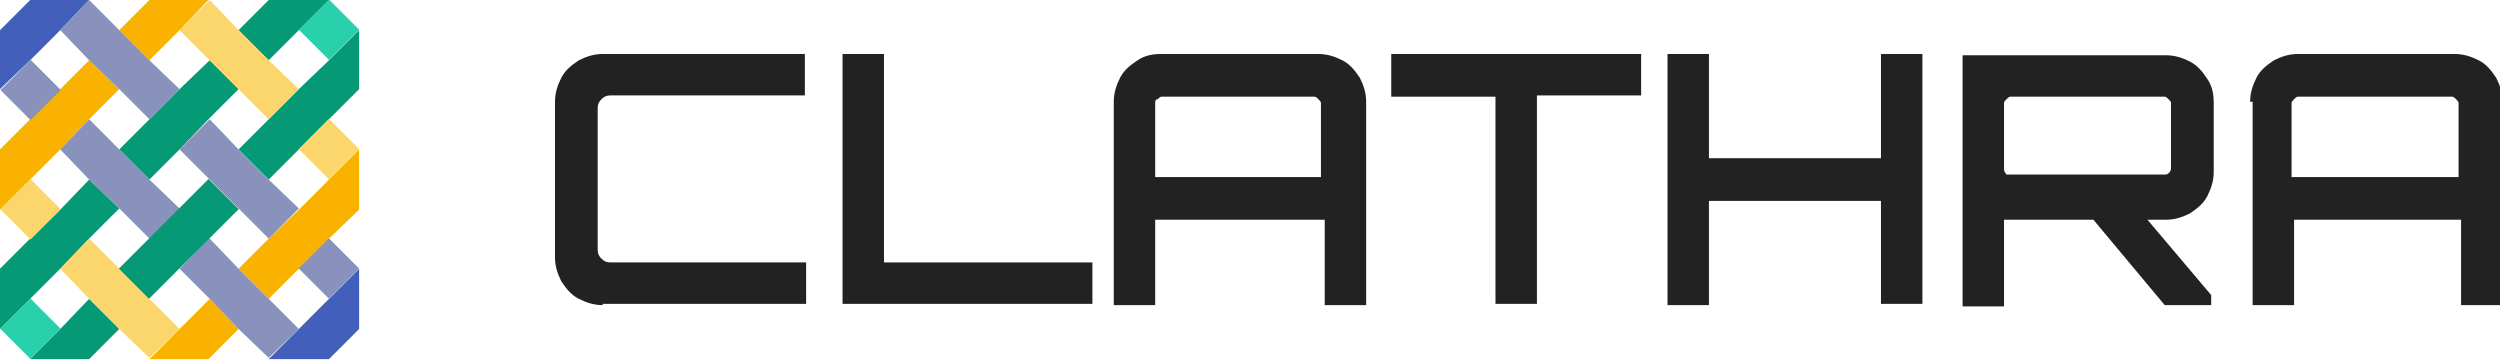
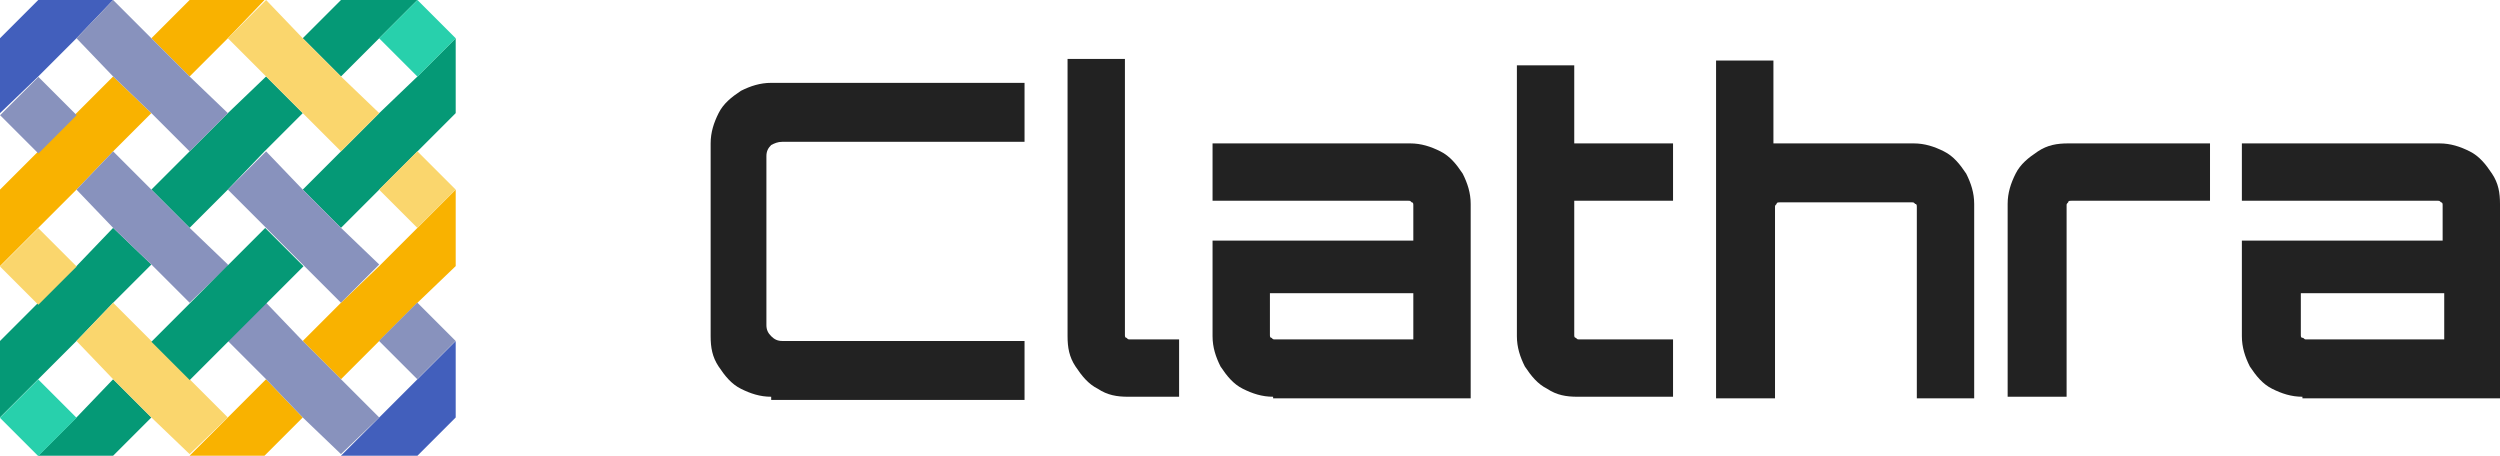
- <svg xmlns="http://www.w3.org/2000/svg" version="1.1" id="Layer_1" x="0px" y="0px" viewBox="0 0 199.1 28.6" style="enable-background:new 0 0 199.1 28.6;" xml:space="preserve">
+ <svg xmlns="http://www.w3.org/2000/svg" version="1.1" id="Layer_1" x="0px" y="0px" viewBox="0 0 156.9 28.6" style="enable-background:new 0 0 156.9 28.6;" xml:space="preserve">
  <style type="text/css">
	.st0{fill:none;}
	.st1{fill:#F9B200;}
	.st2{fill:#059976;}
	.st3{fill:#425FBC;}
	.st4{fill:#FAD66D;}
	.st5{fill:#8892BD;}
	.st6{fill:#28D0AC;}
	.st7{fill:#222222;}
</style>
  <g id="XMLID_215_">
-     <rect id="XMLID_214_" x="12.6" y="3.1" transform="matrix(0.7071 -0.7071 0.7071 0.7071 0.8176 11.4863)" class="st0" width="3.4" height="3.4" />
-     <rect id="XMLID_213_" x="22.1" y="12.6" transform="matrix(0.7071 -0.7071 0.7071 0.7071 -3.1221 20.998)" class="st0" width="3.4" height="3.4" />
-     <rect id="XMLID_212_" x="3.1" y="12.6" transform="matrix(0.7071 -0.7071 0.7071 0.7071 -8.6968 7.5457)" class="st0" width="3.4" height="3.4" />
-     <rect id="XMLID_211_" x="12.6" y="12.6" transform="matrix(0.7071 -0.7071 0.7071 0.7071 -5.9095 14.271)" class="st0" width="3.4" height="3.4" />
-     <rect id="XMLID_210_" x="7.8" y="17.3" transform="matrix(0.7071 -0.7071 0.7071 0.7071 -10.6649 12.3024)" class="st0" width="3.4" height="3.4" />
-     <rect id="XMLID_209_" x="17.3" y="7.8" transform="matrix(0.7071 -0.7071 0.7071 0.7071 -1.1541 16.2417)" class="st0" width="3.4" height="3.4" />
-     <rect id="XMLID_208_" x="22.1" y="3.1" transform="matrix(0.7071 -0.7071 0.7071 0.7071 3.6039 18.213)" class="st0" width="3.4" height="3.4" />
-     <rect id="XMLID_207_" x="17.3" y="17.3" transform="matrix(0.7071 -0.7071 0.7071 0.7071 -7.8794 19.0285)" class="st0" width="3.4" height="3.4" />
-     <rect id="XMLID_206_" x="3.1" y="3.1" transform="matrix(0.7071 -0.7071 0.7071 0.7071 -1.9697 4.7582)" class="st0" width="3.4" height="3.4" />
-     <rect id="XMLID_205_" x="12.6" y="22.1" transform="matrix(0.7071 -0.7071 0.7071 0.7071 -12.6361 17.0576)" class="st0" width="3.4" height="3.4" />
-     <rect id="XMLID_204_" x="7.8" y="7.8" transform="matrix(0.7071 -0.7071 0.7071 0.7071 -3.9385 9.5169)" class="st0" width="3.4" height="3.4" />
-     <rect id="XMLID_203_" x="3.1" y="22.1" transform="matrix(0.7071 -0.7071 0.7071 0.7071 -15.4228 10.3323)" class="st0" width="3.4" height="3.4" />
-     <rect id="XMLID_202_" x="22.1" y="22.1" transform="matrix(0.7071 -0.7071 0.7071 0.7071 -9.8491 23.7853)" class="st0" width="3.4" height="3.4" />
+     <rect id="XMLID_214_" x="12.6" y="3.1" transform="matrix(0.7071 -0.7071 0.7071 0.7071 0.7983 11.5351)" class="st0" width="3.4" height="3.4" />
+     <rect id="XMLID_213_" x="22.1" y="12.6" transform="matrix(0.7071 -0.7071 0.7071 0.7071 -3.1464 21.0351)" class="st0" width="3.4" height="3.4" />
+     <rect id="XMLID_212_" x="3.1" y="12.6" transform="matrix(0.7071 -0.7071 0.7071 0.7071 -8.7019 7.5882)" class="st0" width="3.4" height="3.4" />
+     <rect id="XMLID_211_" x="12.6" y="12.6" transform="matrix(0.7071 -0.7071 0.7071 0.7071 -5.9235 14.3114)" class="st0" width="3.4" height="3.4" />
+     <rect id="XMLID_210_" x="7.8" y="17.4" transform="matrix(0.7071 -0.7071 0.7071 0.7071 -10.695 12.2897)" class="st0" width="3.4" height="3.4" />
+     <rect id="XMLID_209_" x="17.3" y="7.9" transform="matrix(0.7071 -0.7071 0.7071 0.7071 -1.195 16.2336)" class="st0" width="3.4" height="3.4" />
+     <rect id="XMLID_208_" x="22.1" y="3.1" transform="matrix(0.7071 -0.7071 0.7071 0.7071 3.5754 18.2579)" class="st0" width="3.4" height="3.4" />
+     <rect id="XMLID_207_" x="17.3" y="17.4" transform="matrix(0.7071 -0.7071 0.7071 0.7071 -7.9178 19.0118)" class="st0" width="3.4" height="3.4" />
+     <rect id="XMLID_206_" x="3.1" y="3.1" transform="matrix(0.7071 -0.7071 0.7071 0.7071 -1.978 4.8111)" class="st0" width="3.4" height="3.4" />
+     <rect id="XMLID_205_" x="12.6" y="22.1" transform="matrix(0.7071 -0.7071 0.7071 0.7071 -12.6466 17.0886)" class="st0" width="3.4" height="3.4" />
+     <rect id="XMLID_204_" x="7.8" y="7.9" transform="matrix(0.7071 -0.7071 0.7071 0.7071 -3.9728 9.5127)" class="st0" width="3.4" height="3.4" />
+     <rect id="XMLID_203_" x="3.1" y="22.1" transform="matrix(0.7071 -0.7071 0.7071 0.7071 -15.4247 10.3658)" class="st0" width="3.4" height="3.4" />
+     <rect id="XMLID_202_" x="22.1" y="22.1" transform="matrix(0.7071 -0.7071 0.7071 0.7071 -9.8701 23.8122)" class="st0" width="3.4" height="3.4" />
    <polygon id="XMLID_201_" class="st1" points="16.7,23.8 14.3,26.2 11.9,28.6 16.6,28.6 19,26.2  " />
    <polygon id="XMLID_200_" class="st2" points="7.1,23.8 4.8,26.2 2.4,28.6 7.1,28.6 9.5,26.2  " />
    <polygon id="XMLID_199_" class="st1" points="11.9,4.8 14.3,2.4 16.6,0 11.9,0 9.5,2.4  " />
    <polygon id="XMLID_198_" class="st2" points="21.4,4.8 23.8,2.4 26.2,0 21.4,0 19,2.4  " />
    <polygon id="XMLID_197_" class="st1" points="23.8,16.7 21.4,19 19,21.4 21.4,23.8 23.8,21.4 26.2,19 28.6,16.7 28.6,11.9    26.2,14.3  " />
    <polygon id="XMLID_196_" class="st2" points="23.8,7.1 21.4,9.5 19,11.9 21.4,14.3 23.8,11.9 26.2,9.5 28.6,7.1 28.6,2.4 26.2,4.8     " />
    <polygon id="XMLID_195_" class="st2" points="16.6,9.5 19,7.1 16.7,4.8 14.3,7.1 11.9,9.5 9.5,11.9 11.9,14.3 14.3,11.9  " />
    <polygon id="XMLID_194_" class="st2" points="4.8,21.4 7.1,19 9.5,16.6 7.1,14.3 4.8,16.7 2.4,19 0,21.4 0,26.2 2.4,23.8  " />
    <polygon id="XMLID_193_" class="st3" points="23.8,26.2 21.4,28.6 26.2,28.6 28.6,26.2 28.6,21.4 26.2,23.8  " />
    <polygon id="XMLID_192_" class="st3" points="4.8,2.4 7.1,0 2.4,0 0,2.4 0,7.1 2.4,4.8  " />
    <polygon id="XMLID_191_" class="st1" points="4.8,11.9 7.1,9.5 9.5,7.1 7.1,4.8 4.8,7.1 2.4,9.5 0,11.9 0,16.7 2.4,14.3  " />
    <polygon id="XMLID_190_" class="st4" points="16.7,4.8 19,7.1 21.4,9.5 23.8,7.1 21.4,4.8 19,2.4 16.7,0 14.3,2.4  " />
-     <rect id="XMLID_189_" x="24.5" y="10.2" transform="matrix(0.7071 -0.7071 0.7071 0.7071 -0.7436 21.9829)" class="st4" width="3.4" height="3.4" />
+     <rect id="XMLID_189_" x="24.5" y="10.2" transform="matrix(0.7071 -0.7071 0.7071 0.7071 -0.7462 22.0113)" class="st4" width="3.4" height="3.4" />
    <polygon id="XMLID_188_" class="st5" points="7.1,4.8 9.5,7.1 11.9,9.5 14.3,7.1 11.9,4.8 9.5,2.4 7.1,0 4.8,2.4  " />
-     <rect id="XMLID_187_" x="24.5" y="19.7" transform="matrix(0.7071 -0.7071 0.7071 0.7071 -7.4706 24.7702)" class="st5" width="3.4" height="3.4" />
+     <rect id="XMLID_187_" x="24.5" y="19.7" transform="matrix(0.7071 -0.7071 0.7071 0.7071 -7.4699 24.7884)" class="st5" width="3.4" height="3.4" />
    <polygon id="XMLID_186_" class="st5" points="16.7,14.3 19,16.6 21.4,19 23.8,16.6 21.4,14.3 19,11.9 16.7,9.5 14.3,11.9  " />
-     <rect id="XMLID_185_" x="24.5" y="0.7" transform="matrix(0.7071 -0.7071 0.7071 0.7071 5.981 19.1981)" class="st6" width="3.4" height="3.4" />
-     <rect id="XMLID_184_" x="0.7" y="15" transform="matrix(0.7071 -0.7071 0.7071 0.7071 -11.073 6.56)" class="st4" width="3.4" height="3.4" />
+     <rect id="XMLID_185_" x="24.5" y="0.7" transform="matrix(0.7071 -0.7071 0.7071 0.7071 5.975 19.2332)" class="st6" width="3.4" height="3.4" />
+     <rect id="XMLID_184_" x="0.7" y="15" transform="matrix(0.7071 -0.7071 0.7071 0.7071 -11.1008 6.6133)" class="st4" width="3.4" height="3.4" />
    <polygon id="XMLID_183_" class="st4" points="7.1,23.8 9.5,26.2 11.9,28.5 14.3,26.2 11.9,23.8 9.5,21.4 7.1,19 4.8,21.4  " />
-     <rect id="XMLID_182_" x="0.7" y="5.5" transform="matrix(0.7071 -0.7071 0.7071 0.7071 -4.3469 3.7751)" class="st5" width="3.4" height="3.4" />
-     <rect id="XMLID_180_" x="0.7" y="24.5" transform="matrix(0.7071 -0.7071 0.7071 0.7071 -17.8 9.3473)" class="st6" width="3.4" height="3.4" />
+     <rect id="XMLID_182_" x="0.7" y="5.5" transform="matrix(0.7071 -0.7071 0.7071 0.7071 -4.3791 3.8363)" class="st5" width="3.4" height="3.4" />
+     <rect id="XMLID_180_" x="0.7" y="24.5" transform="matrix(0.7071 -0.7071 0.7071 0.7071 -17.8245 9.3905)" class="st6" width="3.4" height="3.4" />
    <polygon id="XMLID_6_" class="st5" points="14.3,16.6 11.9,14.3 9.5,11.9 7.1,9.5 4.8,11.9 7.1,14.3 9.5,16.6 11.9,19 14.3,16.7     " />
    <polygon id="XMLID_9_" class="st5" points="21.4,23.8 19,21.4 16.7,19 16.6,19 14.3,21.4 16.7,23.8 19,26.2 21.4,28.5 23.8,26.2     " />
-     <rect id="XMLID_8_" x="9.2" y="17.3" transform="matrix(0.7071 -0.7071 0.7071 0.7071 -9.2723 15.6654)" class="st2" width="10.1" height="3.4" />
+     <rect id="XMLID_8_" x="9.2" y="17.4" transform="matrix(0.7071 -0.7071 0.7071 0.7071 -9.3064 15.6506)" class="st2" width="10.1" height="3.4" />
  </g>
  <g>
-     <path class="st7" d="M48,24.3c-0.7,0-1.3-0.2-1.9-0.5c-0.6-0.3-1-0.8-1.4-1.4c-0.3-0.6-0.5-1.2-0.5-1.9V8.1c0-0.7,0.2-1.3,0.5-1.9   s0.8-1,1.4-1.4c0.6-0.3,1.2-0.5,1.9-0.5h16.1v3.3H48.6c-0.3,0-0.5,0.1-0.7,0.3c-0.2,0.2-0.3,0.4-0.3,0.7v11.3   c0,0.3,0.1,0.5,0.3,0.7c0.2,0.2,0.4,0.3,0.7,0.3h15.6v3.3H48z" />
-     <path class="st7" d="M67.1,24.3v-20h3.3v16.6H87v3.3H67.1z" />
-     <path class="st7" d="M88.7,8.1c0-0.7,0.2-1.3,0.5-1.9c0.3-0.6,0.8-1,1.4-1.4s1.2-0.5,1.9-0.5h12.5c0.7,0,1.3,0.2,1.9,0.5   s1,0.8,1.4,1.4c0.3,0.6,0.5,1.2,0.5,1.9v16.2h-3.3v-6.8H92v6.8h-3.3V8.1z M105.2,14.1V8.2c0-0.1-0.1-0.2-0.2-0.3   c-0.1-0.1-0.2-0.2-0.3-0.2H92.5c-0.1,0-0.2,0.1-0.3,0.2C92,7.9,92,8.1,92,8.2v5.9H105.2z" />
-     <path class="st7" d="M119.1,24.3V7.7h-8.3V4.3h19.9v3.3h-8.3v16.6H119.1z" />
-     <path class="st7" d="M132.8,24.3V4.3h3.3v8.3h13.7V4.3h3.3v19.9h-3.3V16h-13.7v8.3H132.8z" />
-     <path class="st7" d="M156.3,24.3V4.4h16.2c0.7,0,1.3,0.2,1.9,0.5c0.6,0.3,1,0.8,1.4,1.4s0.5,1.2,0.5,1.9v5.5c0,0.7-0.2,1.3-0.5,1.9   c-0.3,0.6-0.8,1-1.4,1.4c-0.6,0.3-1.2,0.5-1.9,0.5l-12.9,0v6.9H156.3z M160.1,13.9h12.3c0.1,0,0.2,0,0.3-0.1   c0.1-0.1,0.2-0.2,0.2-0.4V8.2c0-0.1-0.1-0.2-0.2-0.3c-0.1-0.1-0.2-0.2-0.3-0.2h-12.3c-0.1,0-0.2,0.1-0.3,0.2   c-0.1,0.1-0.2,0.2-0.2,0.3v5.3c0,0.1,0.1,0.3,0.2,0.4C159.9,13.9,160,13.9,160.1,13.9z M172.4,24.3l-6.1-7.3h4.3l5.5,6.5v0.8H172.4   z" />
-     <path class="st7" d="M179.2,8.1c0-0.7,0.2-1.3,0.5-1.9s0.8-1,1.4-1.4c0.6-0.3,1.2-0.5,1.9-0.5h12.5c0.7,0,1.3,0.2,1.9,0.5   s1,0.8,1.4,1.4c0.3,0.6,0.5,1.2,0.5,1.9v16.2h-3.3v-6.8h-13.3v6.8h-3.3V8.1z M195.8,14.1V8.2c0-0.1-0.1-0.2-0.2-0.3   c-0.1-0.1-0.2-0.2-0.3-0.2H183c-0.1,0-0.2,0.1-0.3,0.2c-0.1,0.1-0.2,0.2-0.2,0.3v5.9H195.8z" />
+     <path class="st7" d="M48.4,24.9c-0.7,0-1.3-0.2-1.9-0.5c-0.6-0.3-1-0.8-1.4-1.4s-0.5-1.2-0.5-1.9V9c0-0.7,0.2-1.3,0.5-1.9   c0.3-0.6,0.8-1,1.4-1.4c0.6-0.3,1.2-0.5,1.9-0.5h15.9v3.7H49.1c-0.3,0-0.5,0.1-0.7,0.2c-0.2,0.2-0.3,0.4-0.3,0.7v10.6   c0,0.3,0.1,0.5,0.3,0.7c0.2,0.2,0.4,0.3,0.7,0.3h15.2v3.7H48.4z" />
+     <path class="st7" d="M68.9,24.4c-0.6-0.3-1-0.8-1.4-1.4S67,21.8,67,21.1V3.7h3.6V21c0,0.1,0,0.2,0.1,0.2c0.1,0.1,0.1,0.1,0.2,0.1   H74v3.6h-3.2C70.1,24.9,69.5,24.8,68.9,24.4z" />
+     <path class="st7" d="M79.9,24.9c-0.7,0-1.3-0.2-1.9-0.5c-0.6-0.3-1-0.8-1.4-1.4c-0.3-0.6-0.5-1.2-0.5-1.9v-6h12.6v-2.2   c0-0.1,0-0.2-0.1-0.2c-0.1-0.1-0.1-0.1-0.2-0.1H76.1V9h12.4c0.7,0,1.3,0.2,1.9,0.5c0.6,0.3,1,0.8,1.4,1.4c0.3,0.6,0.5,1.2,0.5,1.9   v12.2H79.9z M80,21.3h8.7v-2.9h-9V21c0,0.1,0,0.2,0.1,0.2C79.9,21.3,79.9,21.3,80,21.3z" />
+     <path class="st7" d="M97.1,24.4c-0.6-0.3-1-0.8-1.4-1.4c-0.3-0.6-0.5-1.2-0.5-1.9v-17h3.6V9h6.2v3.6h-6.2V21c0,0.1,0,0.2,0.1,0.2   c0.1,0.1,0.1,0.1,0.2,0.1h5.9v3.6h-6C98.3,24.9,97.7,24.8,97.1,24.4z" />
+     <path class="st7" d="M107.7,24.9V3.8h3.6V9h8.8c0.7,0,1.3,0.2,1.9,0.5c0.6,0.3,1,0.8,1.4,1.4c0.3,0.6,0.5,1.2,0.5,1.9v12.2h-3.6   v-12c0-0.1,0-0.2-0.1-0.2c-0.1-0.1-0.1-0.1-0.2-0.1h-8.3c-0.1,0-0.2,0-0.2,0.1c-0.1,0.1-0.1,0.1-0.1,0.2v12H107.7z" />
+     <path class="st7" d="M126,24.9V12.8c0-0.7,0.2-1.3,0.5-1.9c0.3-0.6,0.8-1,1.4-1.4s1.2-0.5,1.9-0.5h8.9v3.6h-8.7   c-0.1,0-0.2,0-0.2,0.1c-0.1,0.1-0.1,0.1-0.1,0.2v12H126z" />
+     <path class="st7" d="M144.5,24.9c-0.7,0-1.3-0.2-1.9-0.5c-0.6-0.3-1-0.8-1.4-1.4c-0.3-0.6-0.5-1.2-0.5-1.9v-6h12.6v-2.2   c0-0.1,0-0.2-0.1-0.2c-0.1-0.1-0.1-0.1-0.2-0.1h-12.3V9h12.4c0.7,0,1.3,0.2,1.9,0.5c0.6,0.3,1,0.8,1.4,1.4s0.5,1.2,0.5,1.9v12.2   H144.5z M144.7,21.3h8.7v-2.9h-9V21c0,0.1,0,0.2,0.1,0.2S144.6,21.3,144.7,21.3z" />
  </g>
</svg>
